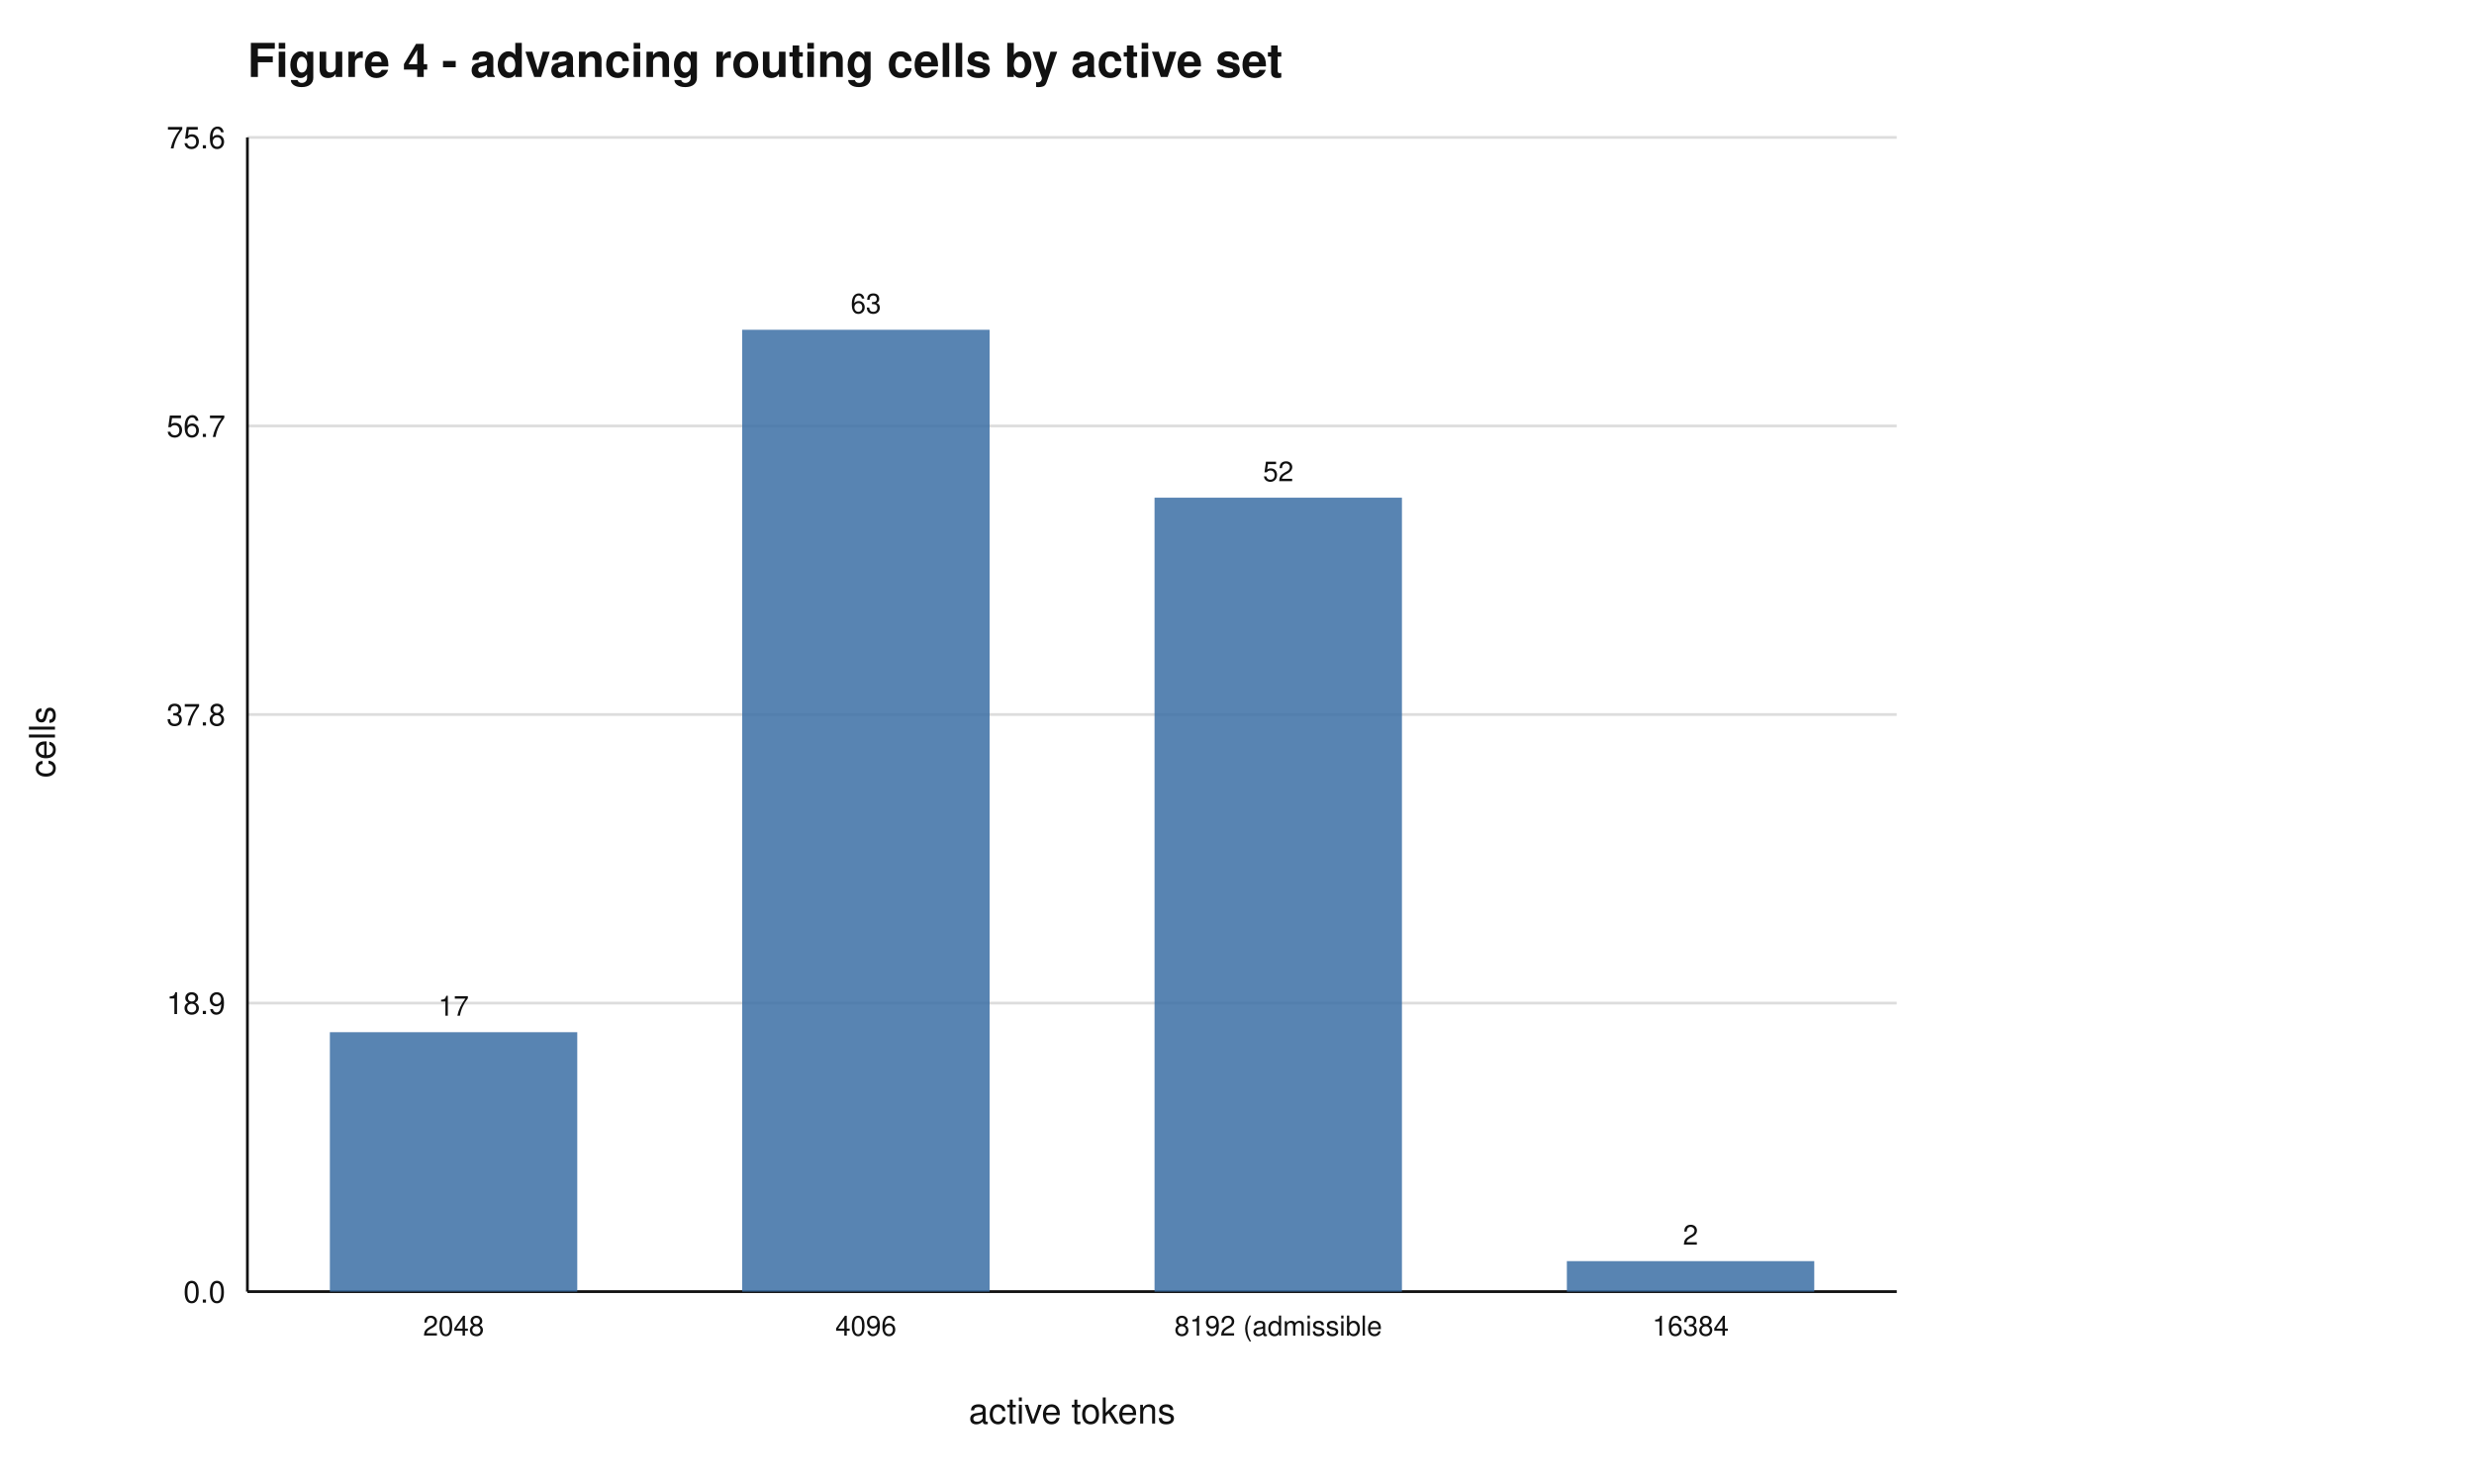
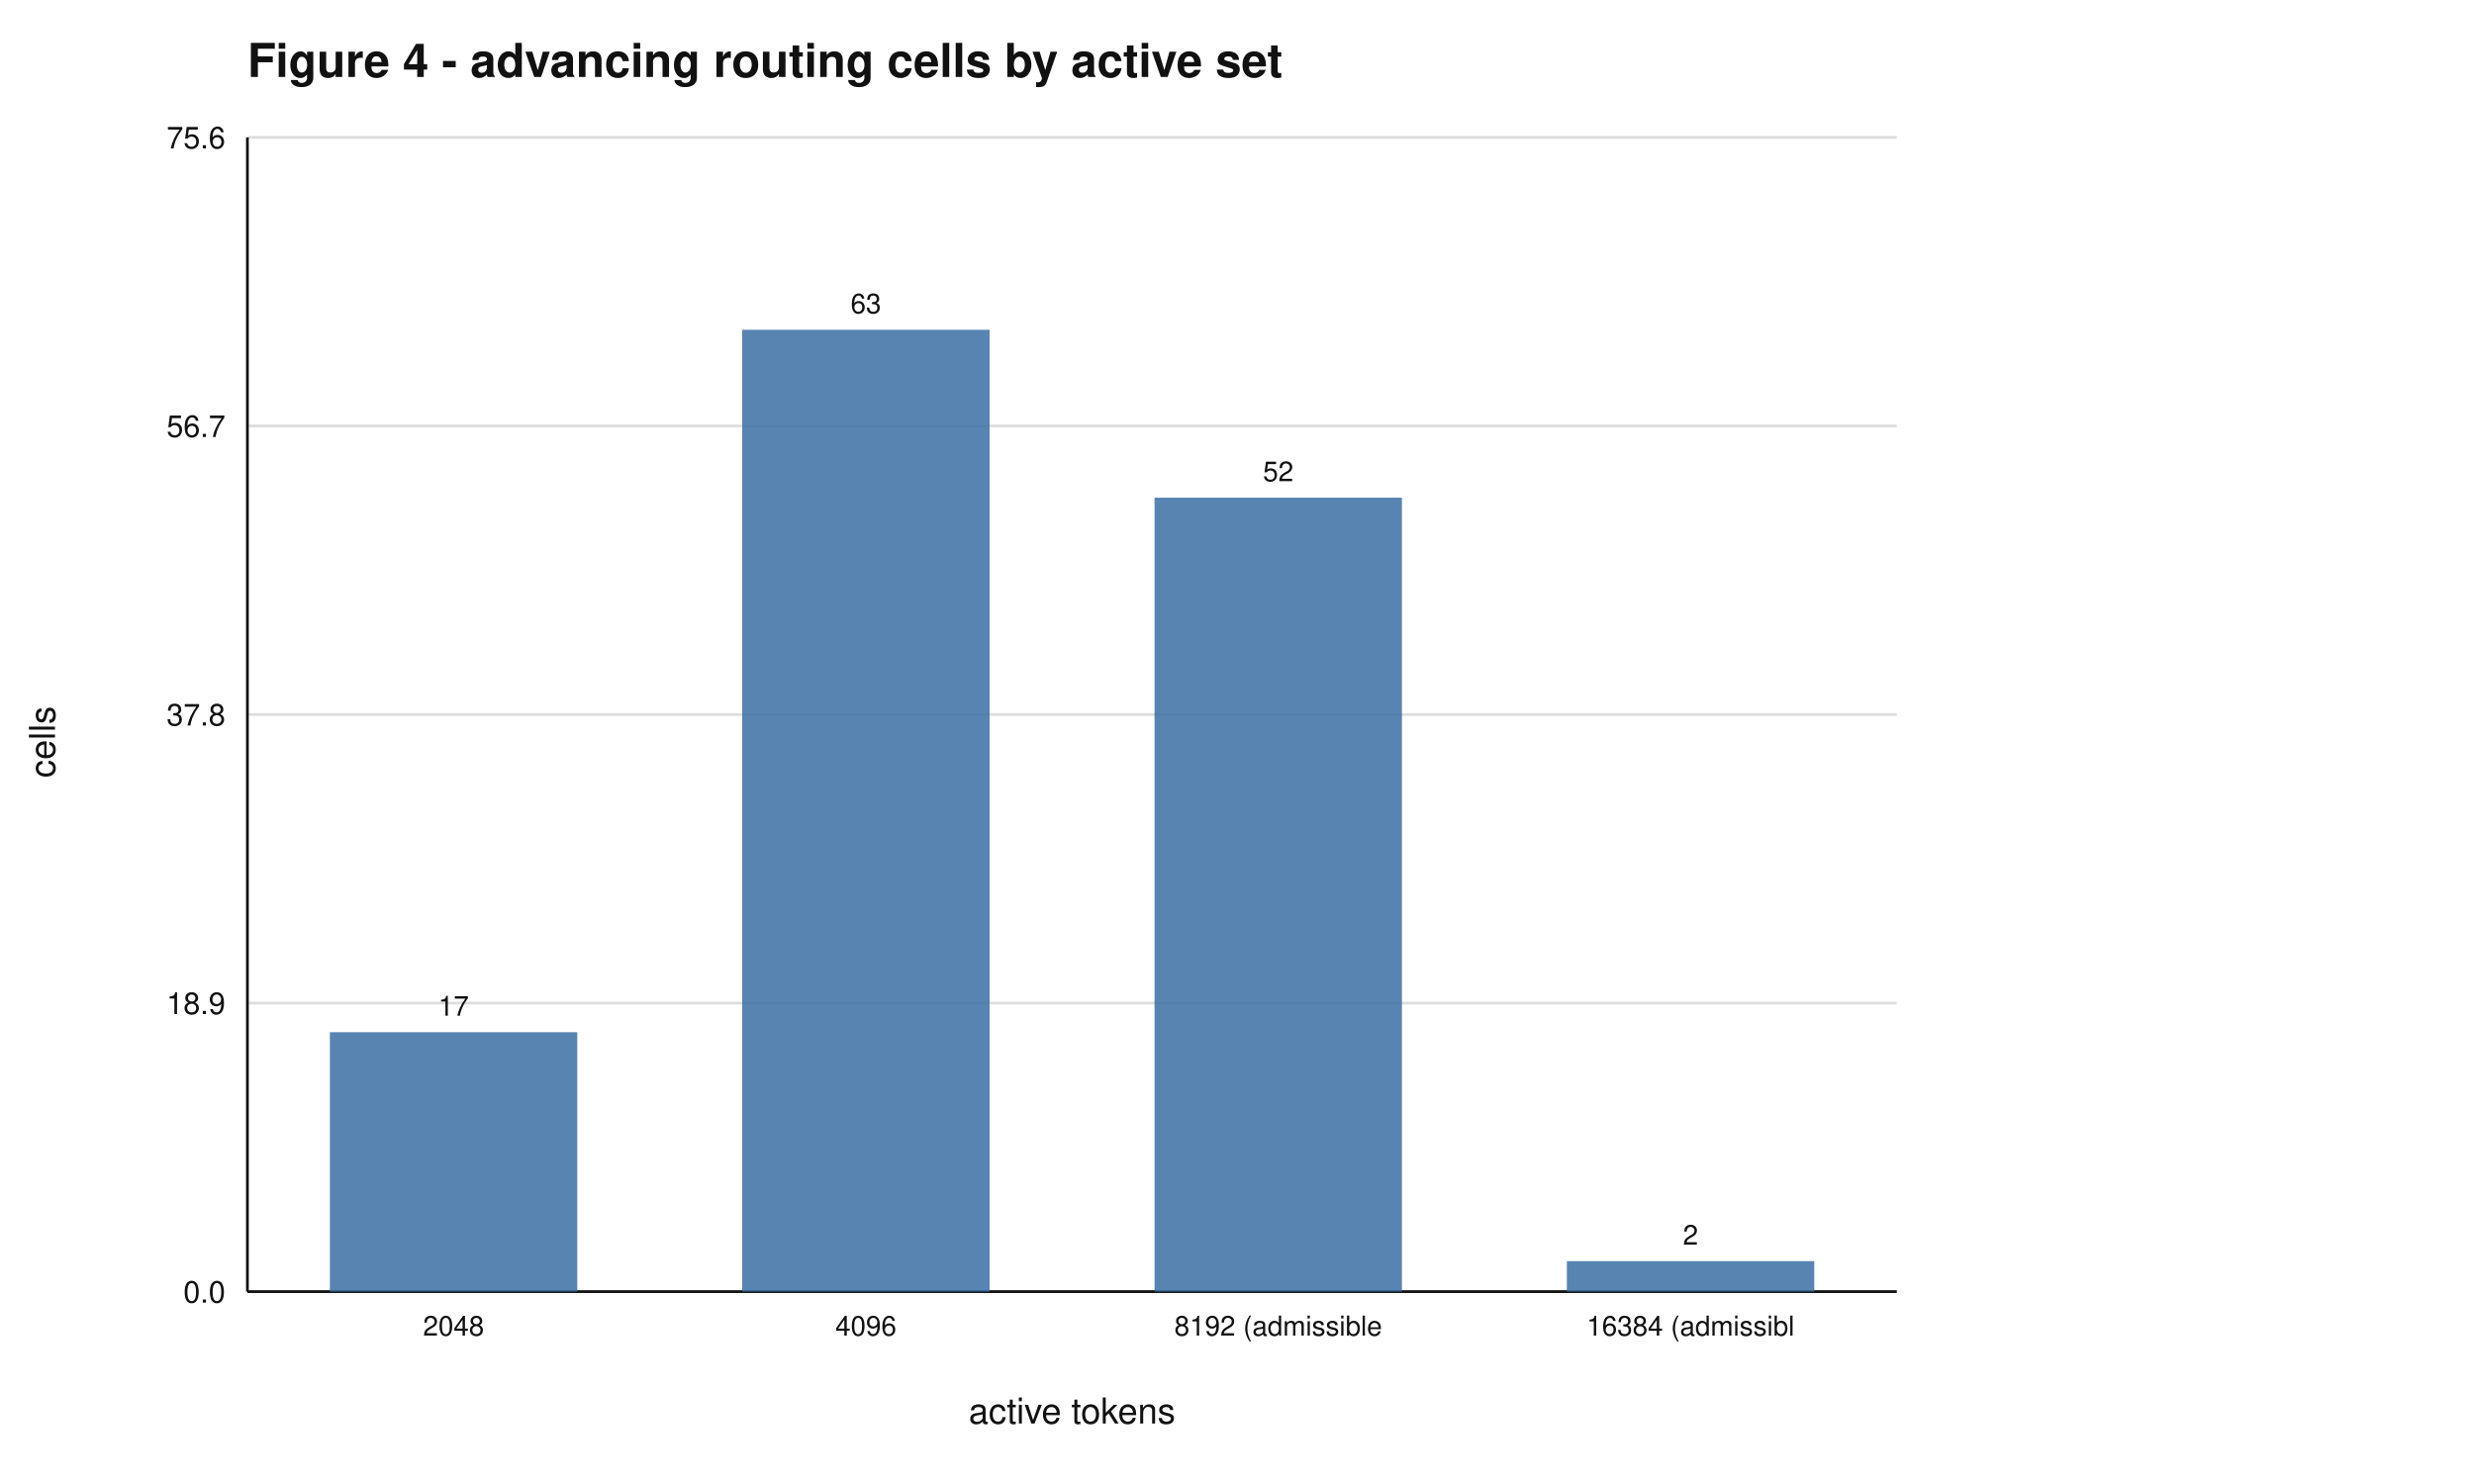
<svg xmlns="http://www.w3.org/2000/svg" width="900" height="540" viewBox="0 0 900 540" font-family="Helvetica,Arial,sans-serif">
  <rect width="900" height="540" fill="white" />
  <text x="90" y="28" font-size="17" font-weight="bold" fill="#111111">Figure 4 - advancing routing cells by active set</text>
  <text x="390.0" y="518" font-size="13" text-anchor="middle" fill="#111111">active tokens</text>
  <text x="20" y="270.0" font-size="13" text-anchor="middle" fill="#111111" transform="rotate(-90 20 270.0)">cells</text>
  <line x1="90" y1="470.0" x2="690" y2="470.0" stroke="#dddddd" />
  <text x="82" y="474.0" font-size="11" text-anchor="end" fill="#111111">0.0</text>
  <line x1="90" y1="365.0" x2="690" y2="365.0" stroke="#dddddd" />
  <text x="82" y="369.0" font-size="11" text-anchor="end" fill="#111111">18.9</text>
  <line x1="90" y1="260.0" x2="690" y2="260.0" stroke="#dddddd" />
  <text x="82" y="264.0" font-size="11" text-anchor="end" fill="#111111">37.8</text>
  <line x1="90" y1="155.0" x2="690" y2="155.0" stroke="#dddddd" />
  <text x="82" y="159.0" font-size="11" text-anchor="end" fill="#111111">56.7</text>
  <line x1="90" y1="50.0" x2="690" y2="50.0" stroke="#dddddd" />
  <text x="82" y="54.0" font-size="11" text-anchor="end" fill="#111111">75.6</text>
  <line x1="90" y1="470" x2="690" y2="470" stroke="#111111" />
  <line x1="90" y1="50" x2="90" y2="470" stroke="#111111" />
  <rect x="120.0" y="375.6" width="90.0" height="94.4" fill="#3b6ea5" opacity="0.85" />
  <text x="165.0" y="486" font-size="10" text-anchor="middle" fill="#111111">2048</text>
  <text x="165.0" y="369.6" font-size="10" text-anchor="middle" fill="#111111">17</text>
  <rect x="270.0" y="120.0" width="90.0" height="350.0" fill="#3b6ea5" opacity="0.85" />
  <text x="315.0" y="486" font-size="10" text-anchor="middle" fill="#111111">4096</text>
  <text x="315.0" y="114.0" font-size="10" text-anchor="middle" fill="#111111">63</text>
  <rect x="420.0" y="181.1" width="90.0" height="288.9" fill="#3b6ea5" opacity="0.85" />
  <text x="465.0" y="486" font-size="10" text-anchor="middle" fill="#111111">8192 (admissible</text>
  <text x="465.0" y="175.1" font-size="10" text-anchor="middle" fill="#111111">52</text>
  <rect x="570.0" y="458.9" width="90.0" height="11.1" fill="#3b6ea5" opacity="0.85" />
-   <text x="615.0" y="486" font-size="10" text-anchor="middle" fill="#111111">16384</text>
+   <text x="615.0" y="486" font-size="10" text-anchor="middle" fill="#111111">16384 (admissibl</text>
  <text x="615.0" y="452.9" font-size="10" text-anchor="middle" fill="#111111">2</text>
</svg>
